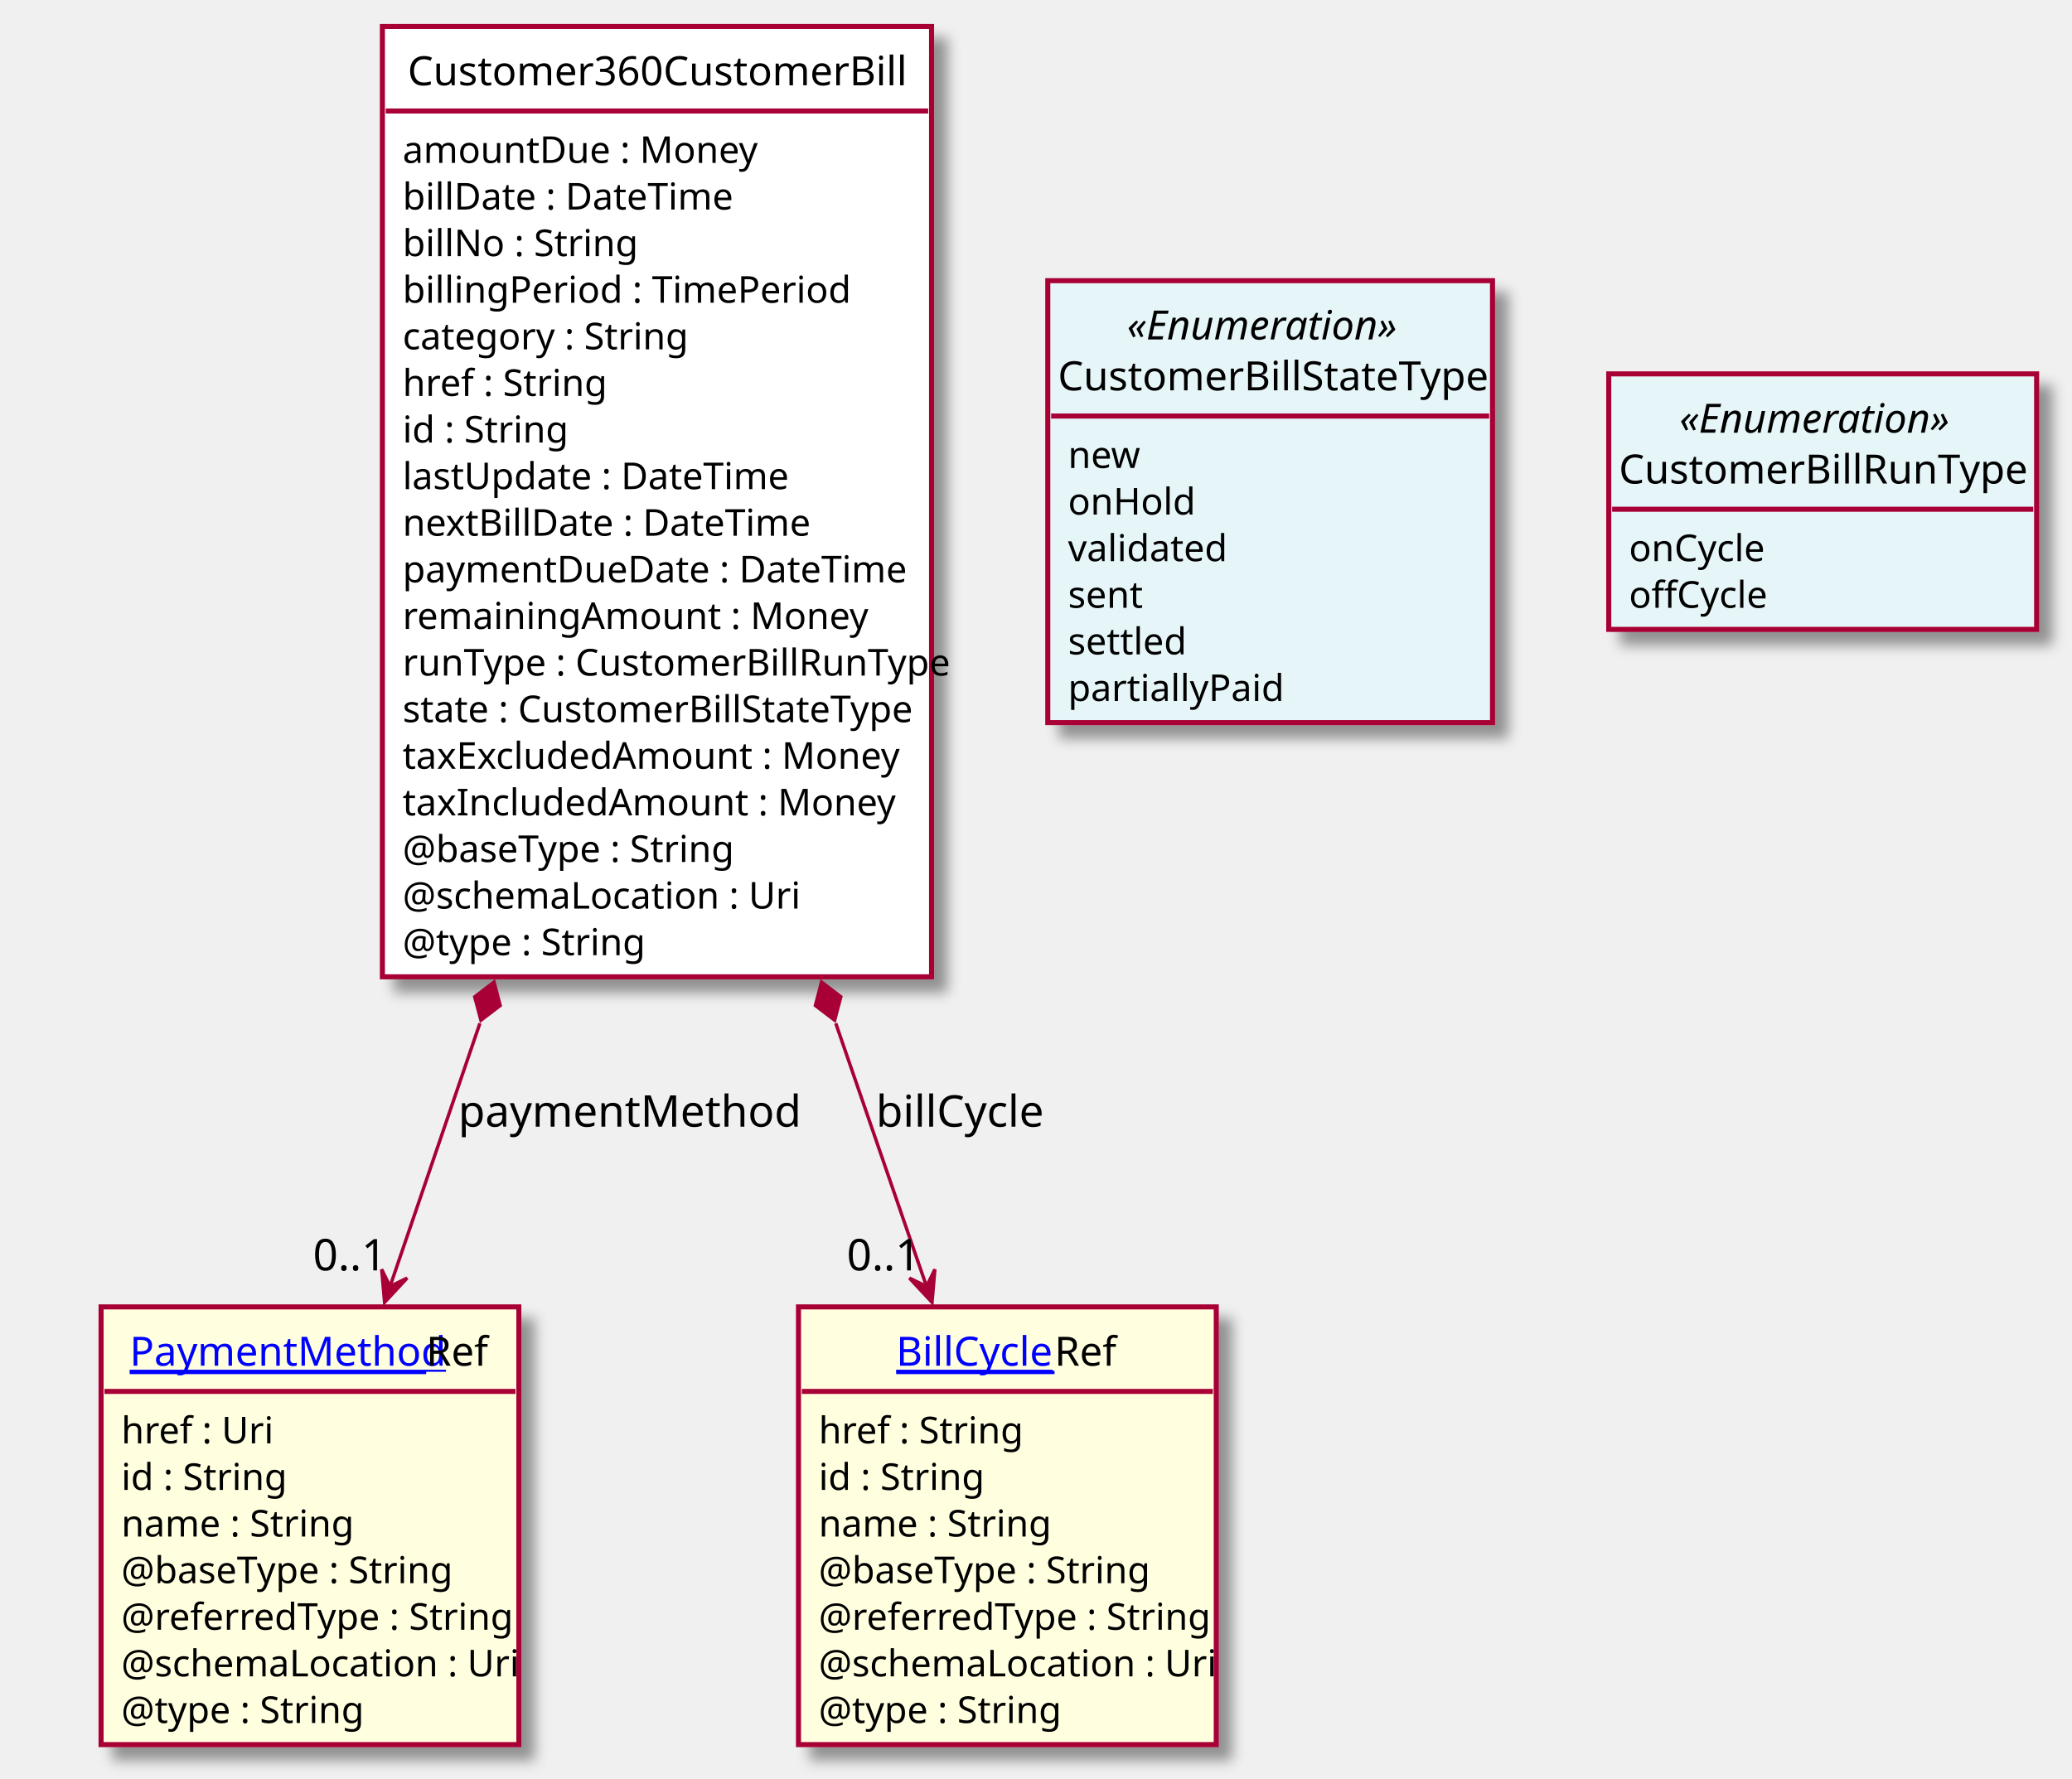
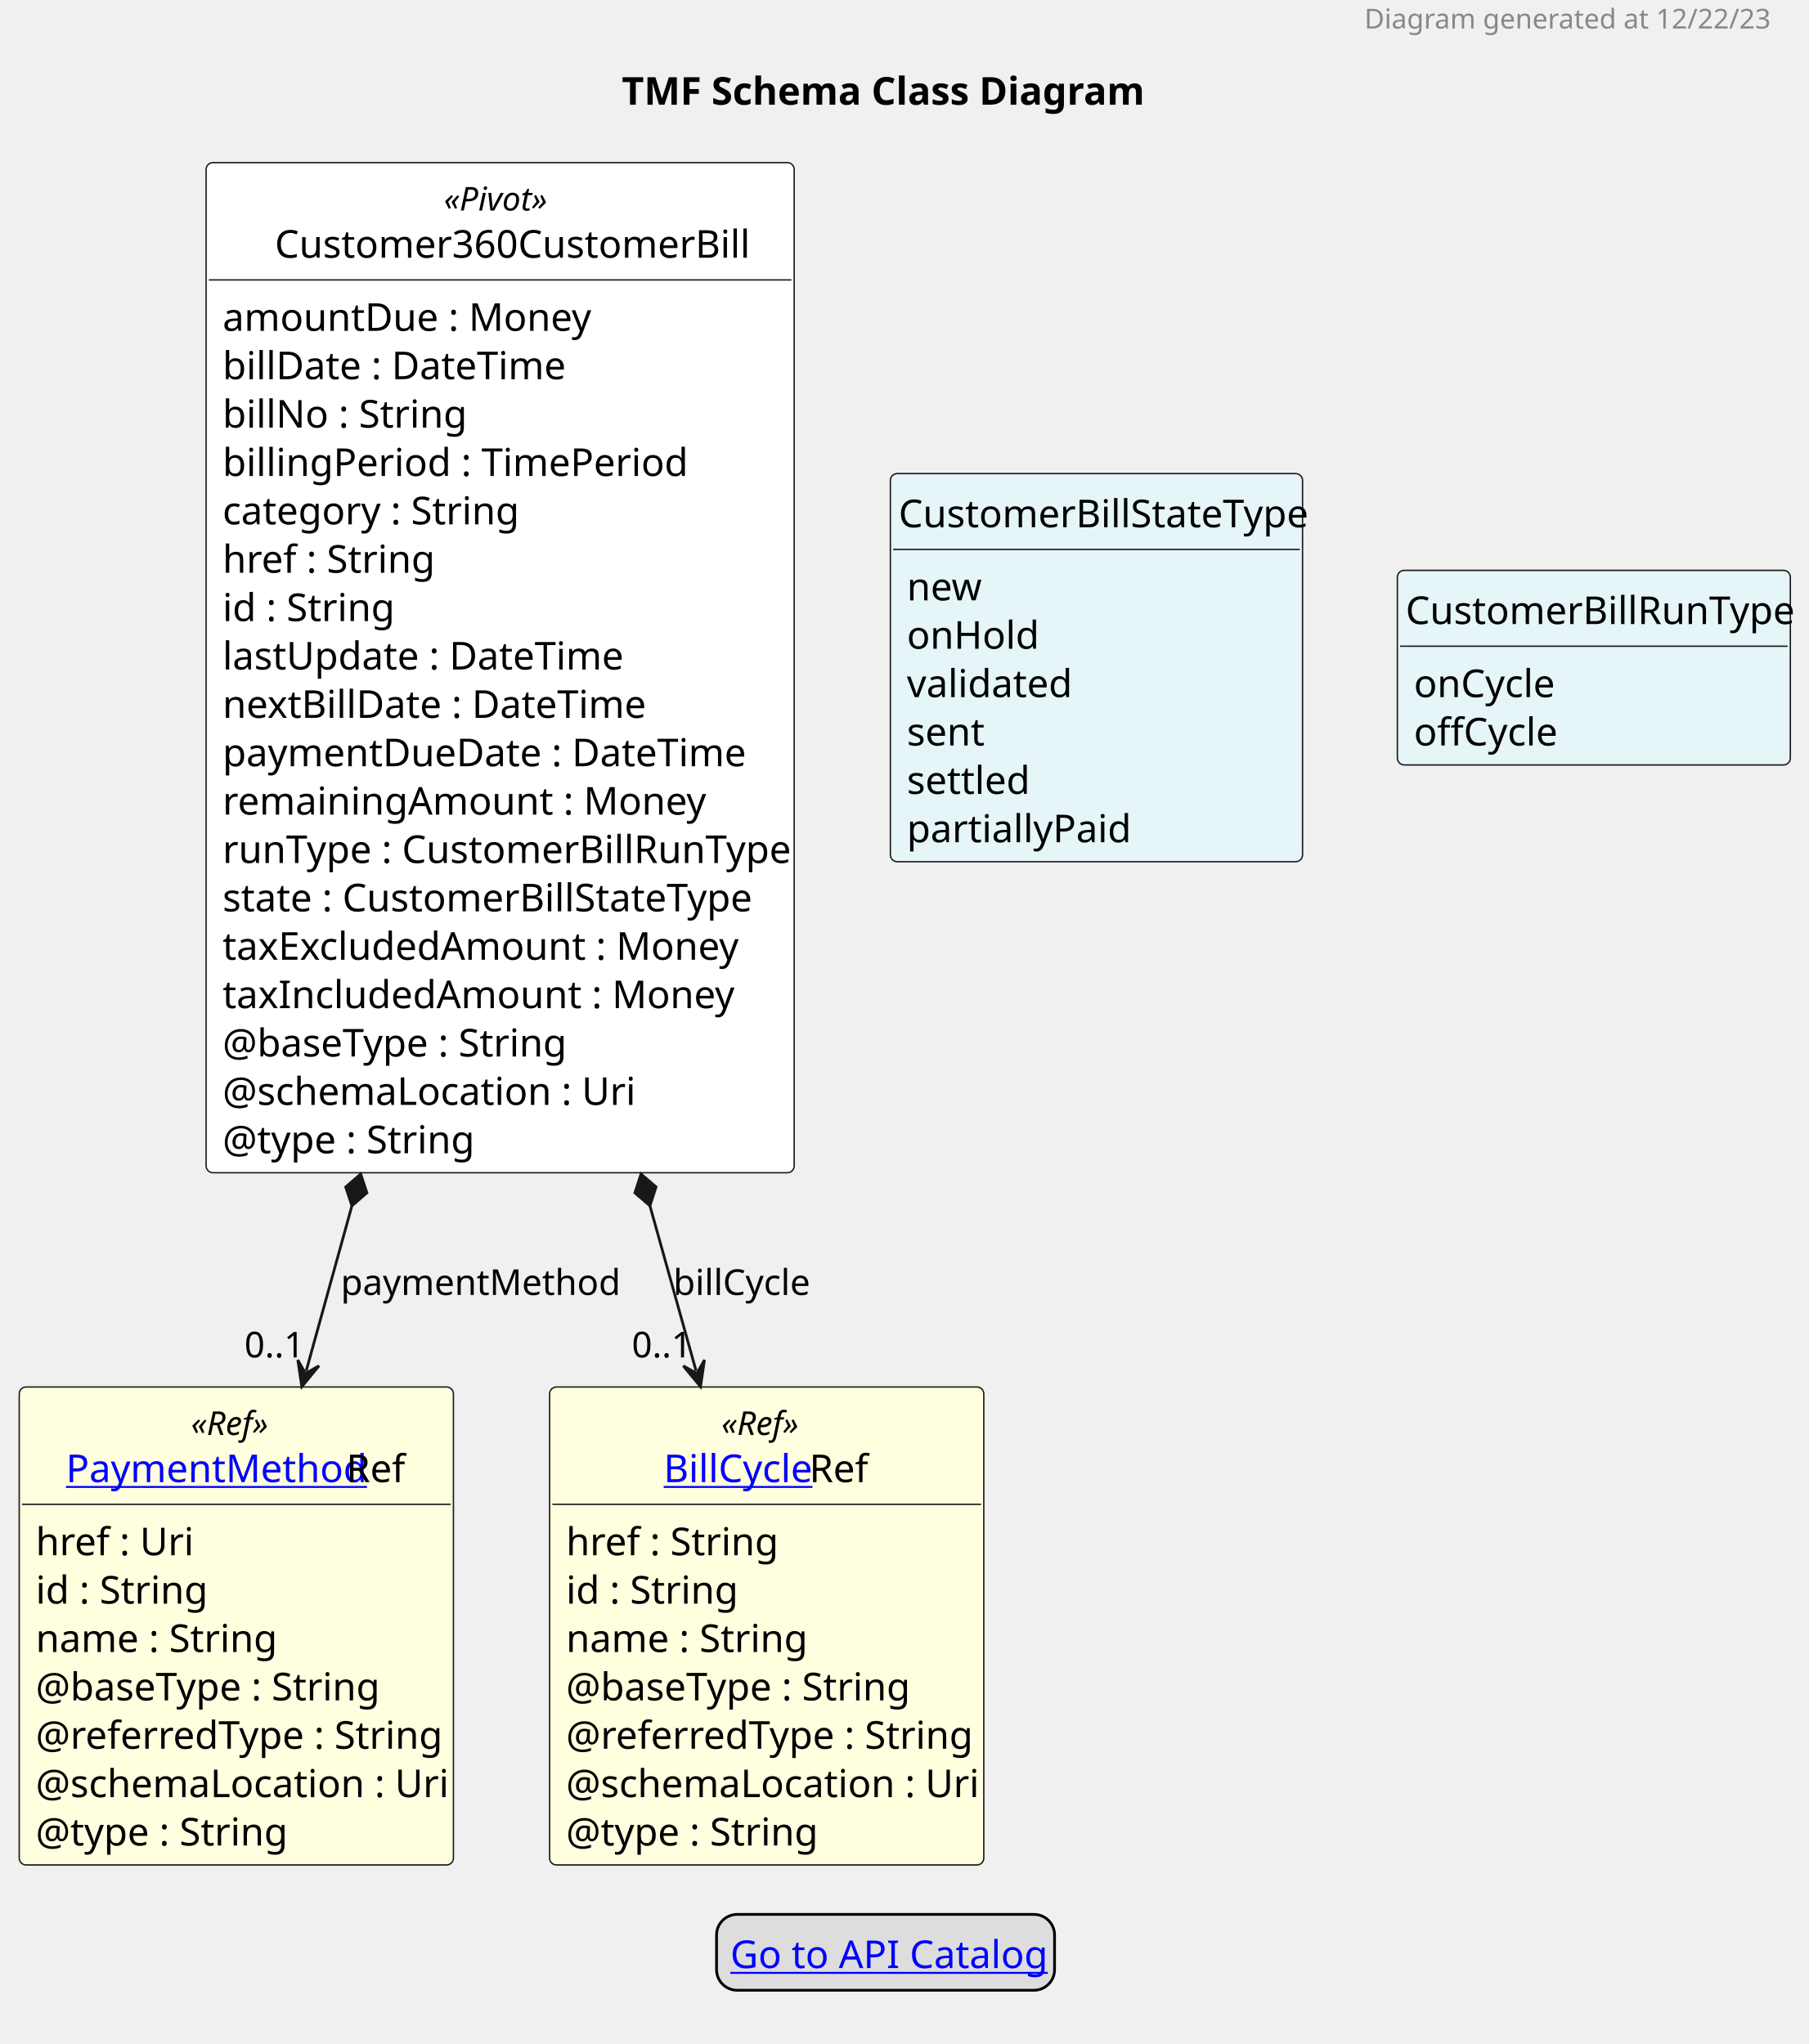
- <svg xmlns="http://www.w3.org/2000/svg" xmlns:xlink="http://www.w3.org/1999/xlink" contentScriptType="application/ecmascript" contentStyleType="text/css" height="528px" preserveAspectRatio="none" style="width:615px;height:528px;" version="1.1" viewBox="0 0 615 528" width="615px" zoomAndPan="magnify">
-   <defs>
-     <filter height="300%" id="f65yme6ycrlm8" width="300%" x="-1" y="-1">
-       <feGaussianBlur result="blurOut" stdDeviation="2.0" />
-       <feColorMatrix in="blurOut" result="blurOut2" type="matrix" values="0 0 0 0 0 0 0 0 0 0 0 0 0 0 0 0 0 0 .4 0" />
-       <feOffset dx="4.0" dy="4.0" in="blurOut2" result="blurOut3" />
-       <feBlend in="SourceGraphic" in2="blurOut3" mode="normal" />
-     </filter>
-   </defs>
+ <svg xmlns="http://www.w3.org/2000/svg" xmlns:xlink="http://www.w3.org/1999/xlink" contentStyleType="text/css" height="744px" preserveAspectRatio="none" style="width:658px;height:744px;background:#FFFFFF;" version="1.1" viewBox="0 0 658 744" width="658px" zoomAndPan="magnify">
+   <defs />
  <g>
-     <rect fill="#FFFFFF" filter="url(#f65yme6ycrlm8)" height="282.141" id="Customer360CustomerBill" style="stroke: #A80036; stroke-width: 1.5;" width="163" x="113.5" y="7.86" />
-     <text fill="#000000" font-family="sans-serif" font-size="12" lengthAdjust="spacingAndGlyphs" textLength="148" x="121" y="25.317">Customer360CustomerBill</text>
-     <line style="stroke: #A80036; stroke-width: 1.5;" x1="114.5" x2="275.5" y1="32.954" y2="32.954" />
-     <text fill="#000000" font-family="sans-serif" font-size="11" lengthAdjust="spacingAndGlyphs" textLength="95" x="119.5" y="48.373">amountDue : Money</text>
-     <text fill="#000000" font-family="sans-serif" font-size="11" lengthAdjust="spacingAndGlyphs" textLength="87" x="119.5" y="62.209">billDate : DateTime</text>
-     <text fill="#000000" font-family="sans-serif" font-size="11" lengthAdjust="spacingAndGlyphs" textLength="62" x="119.5" y="76.045">billNo : String</text>
-     <text fill="#000000" font-family="sans-serif" font-size="11" lengthAdjust="spacingAndGlyphs" textLength="117" x="119.5" y="89.88">billingPeriod : TimePeriod</text>
-     <text fill="#000000" font-family="sans-serif" font-size="11" lengthAdjust="spacingAndGlyphs" textLength="80" x="119.5" y="103.716">category : String</text>
-     <text fill="#000000" font-family="sans-serif" font-size="11" lengthAdjust="spacingAndGlyphs" textLength="57" x="119.5" y="117.552">href : String</text>
-     <text fill="#000000" font-family="sans-serif" font-size="11" lengthAdjust="spacingAndGlyphs" textLength="45" x="119.5" y="131.388">id : String</text>
-     <text fill="#000000" font-family="sans-serif" font-size="11" lengthAdjust="spacingAndGlyphs" textLength="104" x="119.5" y="145.224">lastUpdate : DateTime</text>
-     <text fill="#000000" font-family="sans-serif" font-size="11" lengthAdjust="spacingAndGlyphs" textLength="109" x="119.5" y="159.06">nextBillDate : DateTime</text>
-     <text fill="#000000" font-family="sans-serif" font-size="11" lengthAdjust="spacingAndGlyphs" textLength="135" x="119.5" y="172.896">paymentDueDate : DateTime</text>
-     <text fill="#000000" font-family="sans-serif" font-size="11" lengthAdjust="spacingAndGlyphs" textLength="124" x="119.5" y="186.732">remainingAmount : Money</text>
-     <text fill="#000000" font-family="sans-serif" font-size="11" lengthAdjust="spacingAndGlyphs" textLength="151" x="119.5" y="200.568">runType : CustomerBillRunType</text>
-     <text fill="#000000" font-family="sans-serif" font-size="11" lengthAdjust="spacingAndGlyphs" textLength="141" x="119.5" y="214.404">state : CustomerBillStateType</text>
-     <text fill="#000000" font-family="sans-serif" font-size="11" lengthAdjust="spacingAndGlyphs" textLength="137" x="119.5" y="228.24">taxExcludedAmount : Money</text>
-     <text fill="#000000" font-family="sans-serif" font-size="11" lengthAdjust="spacingAndGlyphs" textLength="133" x="119.5" y="242.076">taxIncludedAmount : Money</text>
-     <text fill="#000000" font-family="sans-serif" font-size="11" lengthAdjust="spacingAndGlyphs" textLength="96" x="119.5" y="255.912">@baseType : String</text>
-     <text fill="#000000" font-family="sans-serif" font-size="11" lengthAdjust="spacingAndGlyphs" textLength="112" x="119.5" y="269.748">@schemaLocation : Uri</text>
-     <text fill="#000000" font-family="sans-serif" font-size="11" lengthAdjust="spacingAndGlyphs" textLength="69" x="119.5" y="283.584">@type : String</text>
-     <rect fill="#E6F5F7" filter="url(#f65yme6ycrlm8)" height="75.859" id="CustomerBillRunType" style="stroke: #A80036; stroke-width: 1.5;" width="127" x="477.5" y="111" />
-     <text fill="#000000" font-family="sans-serif" font-size="12" font-style="italic" lengthAdjust="spacingAndGlyphs" textLength="85" x="498.5" y="128.457">«Enumeration»</text>
-     <text fill="#000000" font-family="sans-serif" font-size="12" lengthAdjust="spacingAndGlyphs" textLength="121" x="480.5" y="143.551">CustomerBillRunType</text>
-     <line style="stroke: #A80036; stroke-width: 1.5;" x1="478.5" x2="603.5" y1="151.188" y2="151.188" />
-     <text fill="#000000" font-family="sans-serif" font-size="11" lengthAdjust="spacingAndGlyphs" textLength="39" x="483.5" y="166.606">onCycle</text>
-     <text fill="#000000" font-family="sans-serif" font-size="11" lengthAdjust="spacingAndGlyphs" textLength="41" x="483.5" y="180.442">offCycle</text>
-     <rect fill="#E6F5F7" filter="url(#f65yme6ycrlm8)" height="131.203" id="CustomerBillStateType" style="stroke: #A80036; stroke-width: 1.5;" width="132" x="311" y="83.33" />
-     <text fill="#000000" font-family="sans-serif" font-size="12" font-style="italic" lengthAdjust="spacingAndGlyphs" textLength="85" x="334.5" y="100.787">«Enumeration»</text>
-     <text fill="#000000" font-family="sans-serif" font-size="12" lengthAdjust="spacingAndGlyphs" textLength="126" x="314" y="115.881">CustomerBillStateType</text>
-     <line style="stroke: #A80036; stroke-width: 1.5;" x1="312" x2="442" y1="123.517" y2="123.517" />
-     <text fill="#000000" font-family="sans-serif" font-size="11" lengthAdjust="spacingAndGlyphs" textLength="22" x="317" y="138.936">new</text>
-     <text fill="#000000" font-family="sans-serif" font-size="11" lengthAdjust="spacingAndGlyphs" textLength="33" x="317" y="152.772">onHold</text>
-     <text fill="#000000" font-family="sans-serif" font-size="11" lengthAdjust="spacingAndGlyphs" textLength="43" x="317" y="166.608">validated</text>
-     <text fill="#000000" font-family="sans-serif" font-size="11" lengthAdjust="spacingAndGlyphs" textLength="21" x="317" y="180.444">sent</text>
-     <text fill="#000000" font-family="sans-serif" font-size="11" lengthAdjust="spacingAndGlyphs" textLength="32" x="317" y="194.28">settled</text>
-     <text fill="#000000" font-family="sans-serif" font-size="11" lengthAdjust="spacingAndGlyphs" textLength="57" x="317" y="208.116">partiallyPaid</text>
-     <rect fill="#FFFFE0" filter="url(#f65yme6ycrlm8)" height="129.945" id="PaymentMethodRef" style="stroke: #A80036; stroke-width: 1.5;" width="124" x="30" y="388" />
-     <a target="_top" xlink:actuate="onRequest" xlink:href="PaymentMethod.svg" xlink:show="new" xlink:title="PaymentMethod.svg" xlink:type="simple">
-       <text fill="#0000FF" font-family="sans-serif" font-size="12" lengthAdjust="spacingAndGlyphs" text-decoration="underline" textLength="88" x="38.5" y="405.457">PaymentMethod</text>
-       <line style="stroke: #0000FF; stroke-width: 1.0;" x1="38.5" x2="126.5" y1="407.457" y2="407.457" />
+     <text fill="#888888" font-family="sans-serif" font-size="10" lengthAdjust="spacing" textLength="148" x="496.5" y="10.381">Diagram generated at 12/22/23</text>
+     <text fill="#000000" font-family="sans-serif" font-size="14" font-weight="bold" lengthAdjust="spacing" textLength="192" x="226.25" y="38.111">TMF Schema Class Diagram</text>
+     <g id="elem_Customer360CustomerBill">
+       <rect codeLine="20" fill="#FFFFFF" height="367.672" id="Customer360CustomerBill" rx="2.5" ry="2.5" style="stroke:#181818;stroke-width:0.5;" width="214" x="75" y="59.188" />
+       <text fill="#000000" font-family="sans-serif" font-size="12" font-style="italic" lengthAdjust="spacing" textLength="41" x="161.5" y="76.644">«Pivot»</text>
+       <text fill="#000000" font-family="sans-serif" font-size="14" lengthAdjust="spacing" textLength="164" x="100" y="93.814">Customer360CustomerBill</text>
+       <line style="stroke:#181818;stroke-width:0.5;" x1="76" x2="288" y1="101.891" y2="101.891" />
+       <text fill="#000000" font-family="sans-serif" font-size="14" lengthAdjust="spacing" textLength="127" x="81" y="120.424">amountDue : Money</text>
+       <text fill="#000000" font-family="sans-serif" font-size="14" lengthAdjust="spacing" textLength="120" x="81" y="138.033">billDate : DateTime</text>
+       <text fill="#000000" font-family="sans-serif" font-size="14" lengthAdjust="spacing" textLength="83" x="81" y="155.643">billNo : String</text>
+       <text fill="#000000" font-family="sans-serif" font-size="14" lengthAdjust="spacing" textLength="161" x="81" y="173.252">billingPeriod : TimePeriod</text>
+       <text fill="#000000" font-family="sans-serif" font-size="14" lengthAdjust="spacing" textLength="104" x="81" y="190.861">category : String</text>
+       <text fill="#000000" font-family="sans-serif" font-size="14" lengthAdjust="spacing" textLength="74" x="81" y="208.471">href : String</text>
+       <text fill="#000000" font-family="sans-serif" font-size="14" lengthAdjust="spacing" textLength="60" x="81" y="226.08">id : String</text>
+       <text fill="#000000" font-family="sans-serif" font-size="14" lengthAdjust="spacing" textLength="140" x="81" y="243.69">lastUpdate : DateTime</text>
+       <text fill="#000000" font-family="sans-serif" font-size="14" lengthAdjust="spacing" textLength="147" x="81" y="261.299">nextBillDate : DateTime</text>
+       <text fill="#000000" font-family="sans-serif" font-size="14" lengthAdjust="spacing" textLength="183" x="81" y="278.908">paymentDueDate : DateTime</text>
+       <text fill="#000000" font-family="sans-serif" font-size="14" lengthAdjust="spacing" textLength="164" x="81" y="296.518">remainingAmount : Money</text>
+       <text fill="#000000" font-family="sans-serif" font-size="14" lengthAdjust="spacing" textLength="202" x="81" y="314.127">runType : CustomerBillRunType</text>
+       <text fill="#000000" font-family="sans-serif" font-size="14" lengthAdjust="spacing" textLength="187" x="81" y="331.736">state : CustomerBillStateType</text>
+       <text fill="#000000" font-family="sans-serif" font-size="14" lengthAdjust="spacing" textLength="177" x="81" y="349.346">taxExcludedAmount : Money</text>
+       <text fill="#000000" font-family="sans-serif" font-size="14" lengthAdjust="spacing" textLength="173" x="81" y="366.955">taxIncludedAmount : Money</text>
+       <text fill="#000000" font-family="sans-serif" font-size="14" lengthAdjust="spacing" textLength="126" x="81" y="384.565">@baseType : String</text>
+       <text fill="#000000" font-family="sans-serif" font-size="14" lengthAdjust="spacing" textLength="146" x="81" y="402.174">@schemaLocation : Uri</text>
+       <text fill="#000000" font-family="sans-serif" font-size="14" lengthAdjust="spacing" textLength="90" x="81" y="419.783">@type : String</text>
+     </g>
+     <g id="elem_CustomerBillRunType">
+       <rect codeLine="41" fill="#E6F5F7" height="70.828" id="CustomerBillRunType" rx="2.5" ry="2.5" style="stroke:#181818;stroke-width:0.5;" width="143" x="508.5" y="207.607" />
+       <text fill="#000000" font-family="sans-serif" font-size="14" lengthAdjust="spacing" textLength="137" x="511.5" y="227.141">CustomerBillRunType</text>
+       <line style="stroke:#181818;stroke-width:0.5;" x1="509.5" x2="650.5" y1="235.217" y2="235.217" />
+       <text fill="#000000" font-family="sans-serif" font-size="14" lengthAdjust="spacing" textLength="51" x="514.5" y="253.75">onCycle</text>
+       <text fill="#000000" font-family="sans-serif" font-size="14" lengthAdjust="spacing" textLength="51" x="514.5" y="271.36">offCycle</text>
+     </g>
+     <g id="elem_CustomerBillStateType">
+       <rect codeLine="46" fill="#E6F5F7" height="141.266" id="CustomerBillStateType" rx="2.5" ry="2.5" style="stroke:#181818;stroke-width:0.5;" width="150" x="324" y="172.387" />
+       <text fill="#000000" font-family="sans-serif" font-size="14" lengthAdjust="spacing" textLength="144" x="327" y="191.921">CustomerBillStateType</text>
+       <line style="stroke:#181818;stroke-width:0.5;" x1="325" x2="473" y1="199.997" y2="199.997" />
+       <text fill="#000000" font-family="sans-serif" font-size="14" lengthAdjust="spacing" textLength="25" x="330" y="218.53">new</text>
+       <text fill="#000000" font-family="sans-serif" font-size="14" lengthAdjust="spacing" textLength="44" x="330" y="236.139">onHold</text>
+       <text fill="#000000" font-family="sans-serif" font-size="14" lengthAdjust="spacing" textLength="57" x="330" y="253.749">validated</text>
+       <text fill="#000000" font-family="sans-serif" font-size="14" lengthAdjust="spacing" textLength="27" x="330" y="271.358">sent</text>
+       <text fill="#000000" font-family="sans-serif" font-size="14" lengthAdjust="spacing" textLength="42" x="330" y="288.968">settled</text>
+       <text fill="#000000" font-family="sans-serif" font-size="14" lengthAdjust="spacing" textLength="77" x="330" y="306.577">partiallyPaid</text>
+     </g>
+     <g id="elem_PaymentMethodRef">
+       <rect codeLine="55" fill="#FFFFE0" height="173.969" id="PaymentMethodRef" rx="2.5" ry="2.5" style="stroke:#181818;stroke-width:0.5;" width="158" x="7" y="504.858" />
+       <text fill="#000000" font-family="sans-serif" font-size="12" font-style="italic" lengthAdjust="spacing" textLength="33" x="69.5" y="522.314">«Ref»</text>
+       <a href="PaymentMethod.svg" target="_top" title="PaymentMethod.svg" xlink:actuate="onRequest" xlink:href="PaymentMethod.svg" xlink:show="new" xlink:title="PaymentMethod.svg" xlink:type="simple">
+         <text fill="#0000FF" font-family="sans-serif" font-size="14" lengthAdjust="spacing" text-decoration="underline" textLength="102" x="24" y="539.485">PaymentMethod</text>
+       </a>
+       <text fill="#000000" font-family="sans-serif" font-size="14" lengthAdjust="spacing" textLength="22" x="126" y="539.485">Ref</text>
+       <line style="stroke:#181818;stroke-width:0.5;" x1="8" x2="164" y1="547.561" y2="547.561" />
+       <text fill="#000000" font-family="sans-serif" font-size="14" lengthAdjust="spacing" textLength="54" x="13" y="566.094">href : Uri</text>
+       <text fill="#000000" font-family="sans-serif" font-size="14" lengthAdjust="spacing" textLength="60" x="13" y="583.703">id : String</text>
+       <text fill="#000000" font-family="sans-serif" font-size="14" lengthAdjust="spacing" textLength="84" x="13" y="601.313">name : String</text>
+       <text fill="#000000" font-family="sans-serif" font-size="14" lengthAdjust="spacing" textLength="126" x="13" y="618.922">@baseType : String</text>
+       <text fill="#000000" font-family="sans-serif" font-size="14" lengthAdjust="spacing" textLength="146" x="13" y="636.531">@referredType : String</text>
+       <text fill="#000000" font-family="sans-serif" font-size="14" lengthAdjust="spacing" textLength="146" x="13" y="654.141">@schemaLocation : Uri</text>
+       <text fill="#000000" font-family="sans-serif" font-size="14" lengthAdjust="spacing" textLength="90" x="13" y="671.75">@type : String</text>
+     </g>
+     <g id="elem_BillCycleRef">
+       <rect codeLine="65" fill="#FFFFE0" height="173.969" id="BillCycleRef" rx="2.5" ry="2.5" style="stroke:#181818;stroke-width:0.5;" width="158" x="200" y="504.858" />
+       <text fill="#000000" font-family="sans-serif" font-size="12" font-style="italic" lengthAdjust="spacing" textLength="33" x="262.5" y="522.314">«Ref»</text>
+       <a href="BillCycle.svg" target="_top" title="BillCycle.svg" xlink:actuate="onRequest" xlink:href="BillCycle.svg" xlink:show="new" xlink:title="BillCycle.svg" xlink:type="simple">
+         <text fill="#0000FF" font-family="sans-serif" font-size="14" lengthAdjust="spacing" text-decoration="underline" textLength="53" x="241.5" y="539.485">BillCycle</text>
+       </a>
+       <text fill="#000000" font-family="sans-serif" font-size="14" lengthAdjust="spacing" textLength="22" x="294.5" y="539.485">Ref</text>
+       <line style="stroke:#181818;stroke-width:0.5;" x1="201" x2="357" y1="547.561" y2="547.561" />
+       <text fill="#000000" font-family="sans-serif" font-size="14" lengthAdjust="spacing" textLength="74" x="206" y="566.094">href : String</text>
+       <text fill="#000000" font-family="sans-serif" font-size="14" lengthAdjust="spacing" textLength="60" x="206" y="583.703">id : String</text>
+       <text fill="#000000" font-family="sans-serif" font-size="14" lengthAdjust="spacing" textLength="84" x="206" y="601.313">name : String</text>
+       <text fill="#000000" font-family="sans-serif" font-size="14" lengthAdjust="spacing" textLength="126" x="206" y="618.922">@baseType : String</text>
+       <text fill="#000000" font-family="sans-serif" font-size="14" lengthAdjust="spacing" textLength="146" x="206" y="636.531">@referredType : String</text>
+       <text fill="#000000" font-family="sans-serif" font-size="14" lengthAdjust="spacing" textLength="146" x="206" y="654.141">@schemaLocation : Uri</text>
+       <text fill="#000000" font-family="sans-serif" font-size="14" lengthAdjust="spacing" textLength="90" x="206" y="671.75">@type : String</text>
+     </g>
+     <g id="link_Customer360CustomerBill_BillCycleRef">
+       <path codeLine="79" d="M236.502,438.894 C244.052,465.894 246.663,475.239 253.303,498.969 " fill="none" id="Customer360CustomerBill-BillCycleRef" style="stroke:#181818;stroke-width:1.0;" />
+       <polygon fill="#181818" points="233.27,427.337,231.034,434.193,236.502,438.894,238.738,432.039,233.27,427.337" style="stroke:#181818;stroke-width:1.0;" />
+       <polygon fill="#181818" points="254.92,504.748,256.347,495.002,253.573,499.932,248.643,497.158,254.92,504.748" style="stroke:#181818;stroke-width:1.0;" />
+       <text fill="#000000" font-family="sans-serif" font-size="13" lengthAdjust="spacing" textLength="49" x="245" y="471.353">billCycle</text>
+       <text fill="#000000" font-family="sans-serif" font-size="13" lengthAdjust="spacing" textLength="22" x="229.905" y="494.086">0..1</text>
+     </g>
+     <g id="link_Customer360CustomerBill_PaymentMethodRef">
+       <path codeLine="81" d="M128.06,438.903 C120.59,465.903 118.001,475.235 111.431,498.965 " fill="none" id="Customer360CustomerBill-PaymentMethodRef" style="stroke:#181818;stroke-width:1.0;" />
+       <polygon fill="#181818" points="131.26,427.337,125.805,432.054,128.06,438.903,133.515,434.187,131.26,427.337" style="stroke:#181818;stroke-width:1.0;" />
+       <polygon fill="#181818" points="109.83,504.748,116.086,497.141,111.164,499.929,108.376,495.007,109.83,504.748" style="stroke:#181818;stroke-width:1.0;" />
+       <text fill="#000000" font-family="sans-serif" font-size="13" lengthAdjust="spacing" textLength="93" x="124" y="471.353">paymentMethod</text>
+       <text fill="#000000" font-family="sans-serif" font-size="13" lengthAdjust="spacing" textLength="22" x="88.933" y="494.086">0..1</text>
+     </g>
+     <rect fill="#DDDDDD" height="27.609" id="_legend" rx="7.5" ry="7.5" style="stroke:#000000;stroke-width:1.0;" width="123" x="260.75" y="696.826" />
+     <a href="index.htm" target="_top" title="index.htm" xlink:actuate="onRequest" xlink:href="index.htm" xlink:show="new" xlink:title="index.htm" xlink:type="simple">
+       <text fill="#0000FF" font-family="sans-serif" font-size="14" lengthAdjust="spacing" text-decoration="underline" textLength="113" x="265.75" y="716.36">Go to API Catalog</text>
    </a>
-     <text fill="#000000" font-family="sans-serif" font-size="12" lengthAdjust="spacingAndGlyphs" textLength="19" x="126.5" y="405.457">Ref</text>
-     <line style="stroke: #A80036; stroke-width: 1.5;" x1="31" x2="153" y1="413.094" y2="413.094" />
-     <text fill="#000000" font-family="sans-serif" font-size="11" lengthAdjust="spacingAndGlyphs" textLength="42" x="36" y="428.513">href : Uri</text>
-     <text fill="#000000" font-family="sans-serif" font-size="11" lengthAdjust="spacingAndGlyphs" textLength="45" x="36" y="442.349">id : String</text>
-     <text fill="#000000" font-family="sans-serif" font-size="11" lengthAdjust="spacingAndGlyphs" textLength="63" x="36" y="456.185">name : String</text>
-     <text fill="#000000" font-family="sans-serif" font-size="11" lengthAdjust="spacingAndGlyphs" textLength="96" x="36" y="470.021">@baseType : String</text>
-     <text fill="#000000" font-family="sans-serif" font-size="11" lengthAdjust="spacingAndGlyphs" textLength="112" x="36" y="483.856">@referredType : String</text>
-     <text fill="#000000" font-family="sans-serif" font-size="11" lengthAdjust="spacingAndGlyphs" textLength="112" x="36" y="497.692">@schemaLocation : Uri</text>
-     <text fill="#000000" font-family="sans-serif" font-size="11" lengthAdjust="spacingAndGlyphs" textLength="69" x="36" y="511.528">@type : String</text>
-     <rect fill="#FFFFE0" filter="url(#f65yme6ycrlm8)" height="129.945" id="BillCycleRef" style="stroke: #A80036; stroke-width: 1.5;" width="124" x="237" y="388" />
-     <a target="_top" xlink:actuate="onRequest" xlink:href="BillCycle.svg" xlink:show="new" xlink:title="BillCycle.svg" xlink:type="simple">
-       <text fill="#0000FF" font-family="sans-serif" font-size="12" lengthAdjust="spacingAndGlyphs" text-decoration="underline" textLength="47" x="266" y="405.457">BillCycle</text>
-       <line style="stroke: #0000FF; stroke-width: 1.0;" x1="266" x2="313" y1="407.457" y2="407.457" />
-     </a>
-     <text fill="#000000" font-family="sans-serif" font-size="12" lengthAdjust="spacingAndGlyphs" textLength="19" x="313" y="405.457">Ref</text>
-     <line style="stroke: #A80036; stroke-width: 1.5;" x1="238" x2="360" y1="413.094" y2="413.094" />
-     <text fill="#000000" font-family="sans-serif" font-size="11" lengthAdjust="spacingAndGlyphs" textLength="57" x="243" y="428.513">href : String</text>
-     <text fill="#000000" font-family="sans-serif" font-size="11" lengthAdjust="spacingAndGlyphs" textLength="45" x="243" y="442.349">id : String</text>
-     <text fill="#000000" font-family="sans-serif" font-size="11" lengthAdjust="spacingAndGlyphs" textLength="63" x="243" y="456.185">name : String</text>
-     <text fill="#000000" font-family="sans-serif" font-size="11" lengthAdjust="spacingAndGlyphs" textLength="96" x="243" y="470.021">@baseType : String</text>
-     <text fill="#000000" font-family="sans-serif" font-size="11" lengthAdjust="spacingAndGlyphs" textLength="112" x="243" y="483.856">@referredType : String</text>
-     <text fill="#000000" font-family="sans-serif" font-size="11" lengthAdjust="spacingAndGlyphs" textLength="112" x="243" y="497.692">@schemaLocation : Uri</text>
-     <text fill="#000000" font-family="sans-serif" font-size="11" lengthAdjust="spacingAndGlyphs" textLength="69" x="243" y="511.528">@type : String</text>
-     <path d="M248.07,303.81 C256.54,328.38 264.97,352.83 272.47,374.57 " fill="none" id="Customer360CustomerBill-BillCycleRef" style="stroke: #A80036; stroke-width: 1.0;" />
-     <polygon fill="#A80036" points="276.64,386.65,277.493,376.838,275.013,381.922,269.929,379.442,276.64,386.65" style="stroke: #A80036; stroke-width: 1.0;" />
-     <line style="stroke: #A80036; stroke-width: 1.0;" x1="275.013" x2="272.4" y1="381.922" y2="374.36" />
-     <polygon fill="#A80036" points="243.84,291.55,242.011,298.525,247.745,302.897,249.575,295.922,243.84,291.55" style="stroke: #A80036; stroke-width: 1.0;" />
-     <text fill="#000000" font-family="sans-serif" font-size="13" lengthAdjust="spacingAndGlyphs" textLength="49" x="260" y="334.495">billCycle</text>
-     <text fill="#000000" font-family="sans-serif" font-size="13" lengthAdjust="spacingAndGlyphs" textLength="22" x="251.329" y="377.167">0..1</text>
-     <path d="M142.44,303.81 C134.05,328.38 125.7,352.83 118.28,374.57 " fill="none" id="Customer360CustomerBill-PaymentMethodRef" style="stroke: #A80036; stroke-width: 1.0;" />
-     <polygon fill="#A80036" points="114.15,386.65,120.851,379.432,115.771,381.92,113.283,376.839,114.15,386.65" style="stroke: #A80036; stroke-width: 1.0;" />
-     <line style="stroke: #A80036; stroke-width: 1.0;" x1="115.771" x2="118.355" y1="381.92" y2="374.345" />
-     <polygon fill="#A80036" points="146.63,291.55,140.901,295.93,142.74,302.902,148.469,298.523,146.63,291.55" style="stroke: #A80036; stroke-width: 1.0;" />
-     <text fill="#000000" font-family="sans-serif" font-size="13" lengthAdjust="spacingAndGlyphs" textLength="93" x="136" y="334.495">paymentMethod</text>
-     <text fill="#000000" font-family="sans-serif" font-size="13" lengthAdjust="spacingAndGlyphs" textLength="22" x="92.893" y="377.167">0..1</text>
  </g>
</svg>
